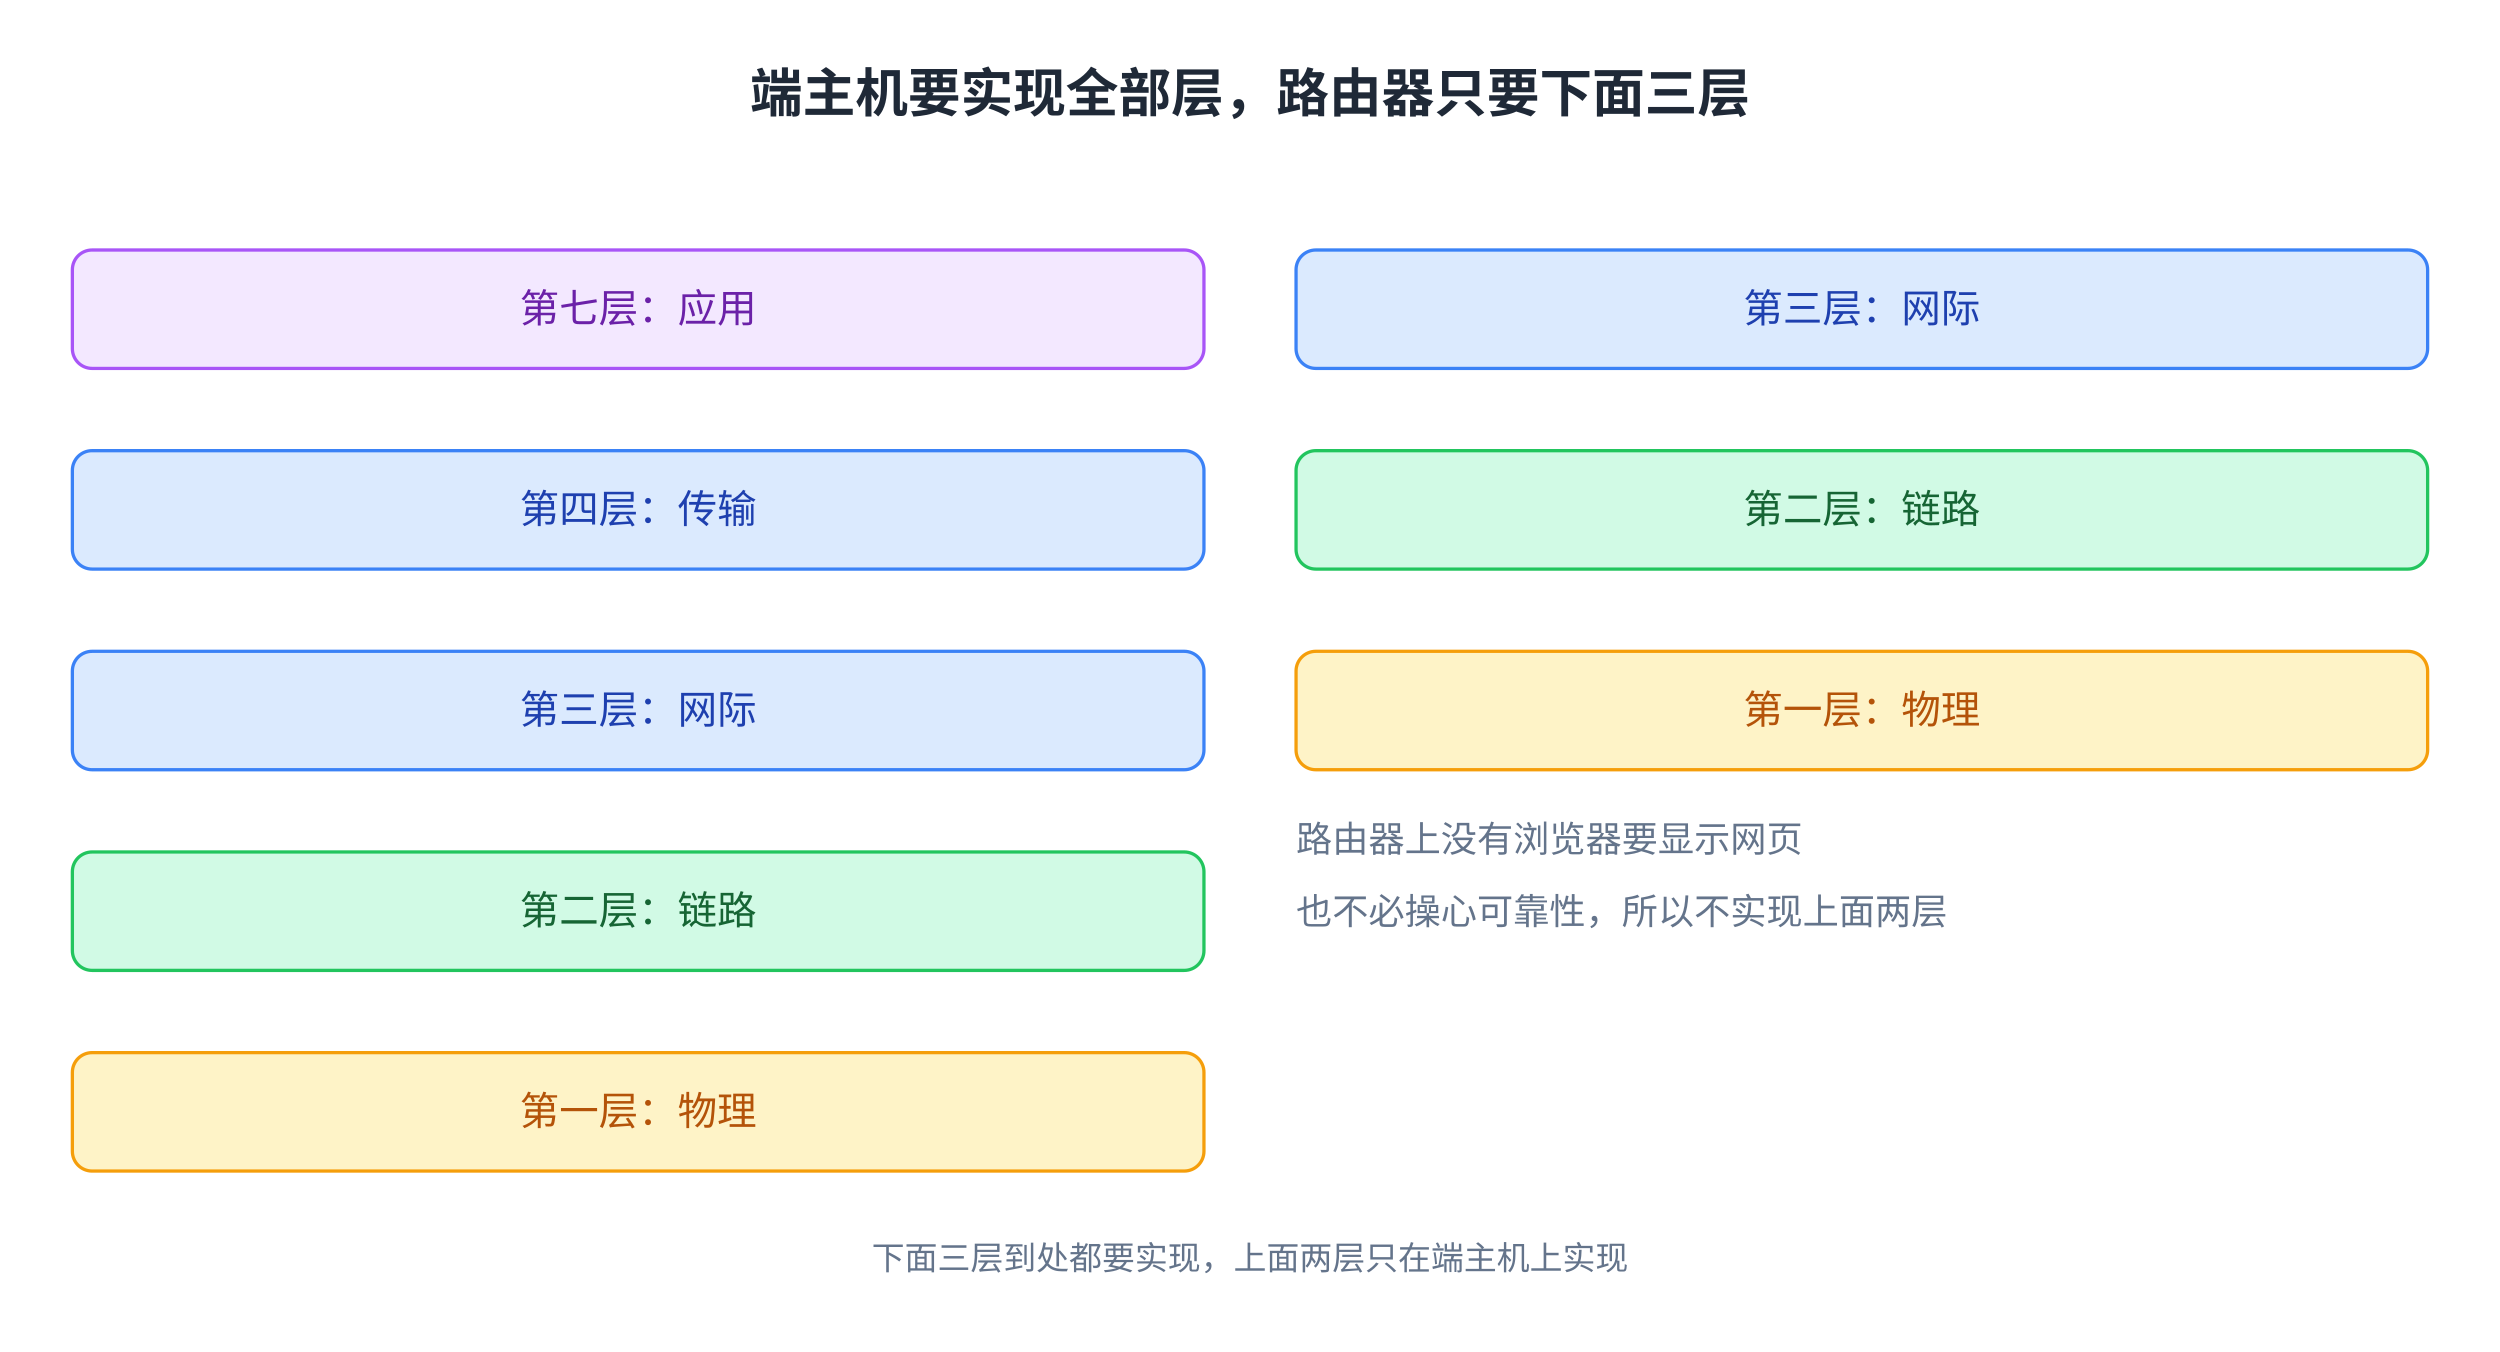
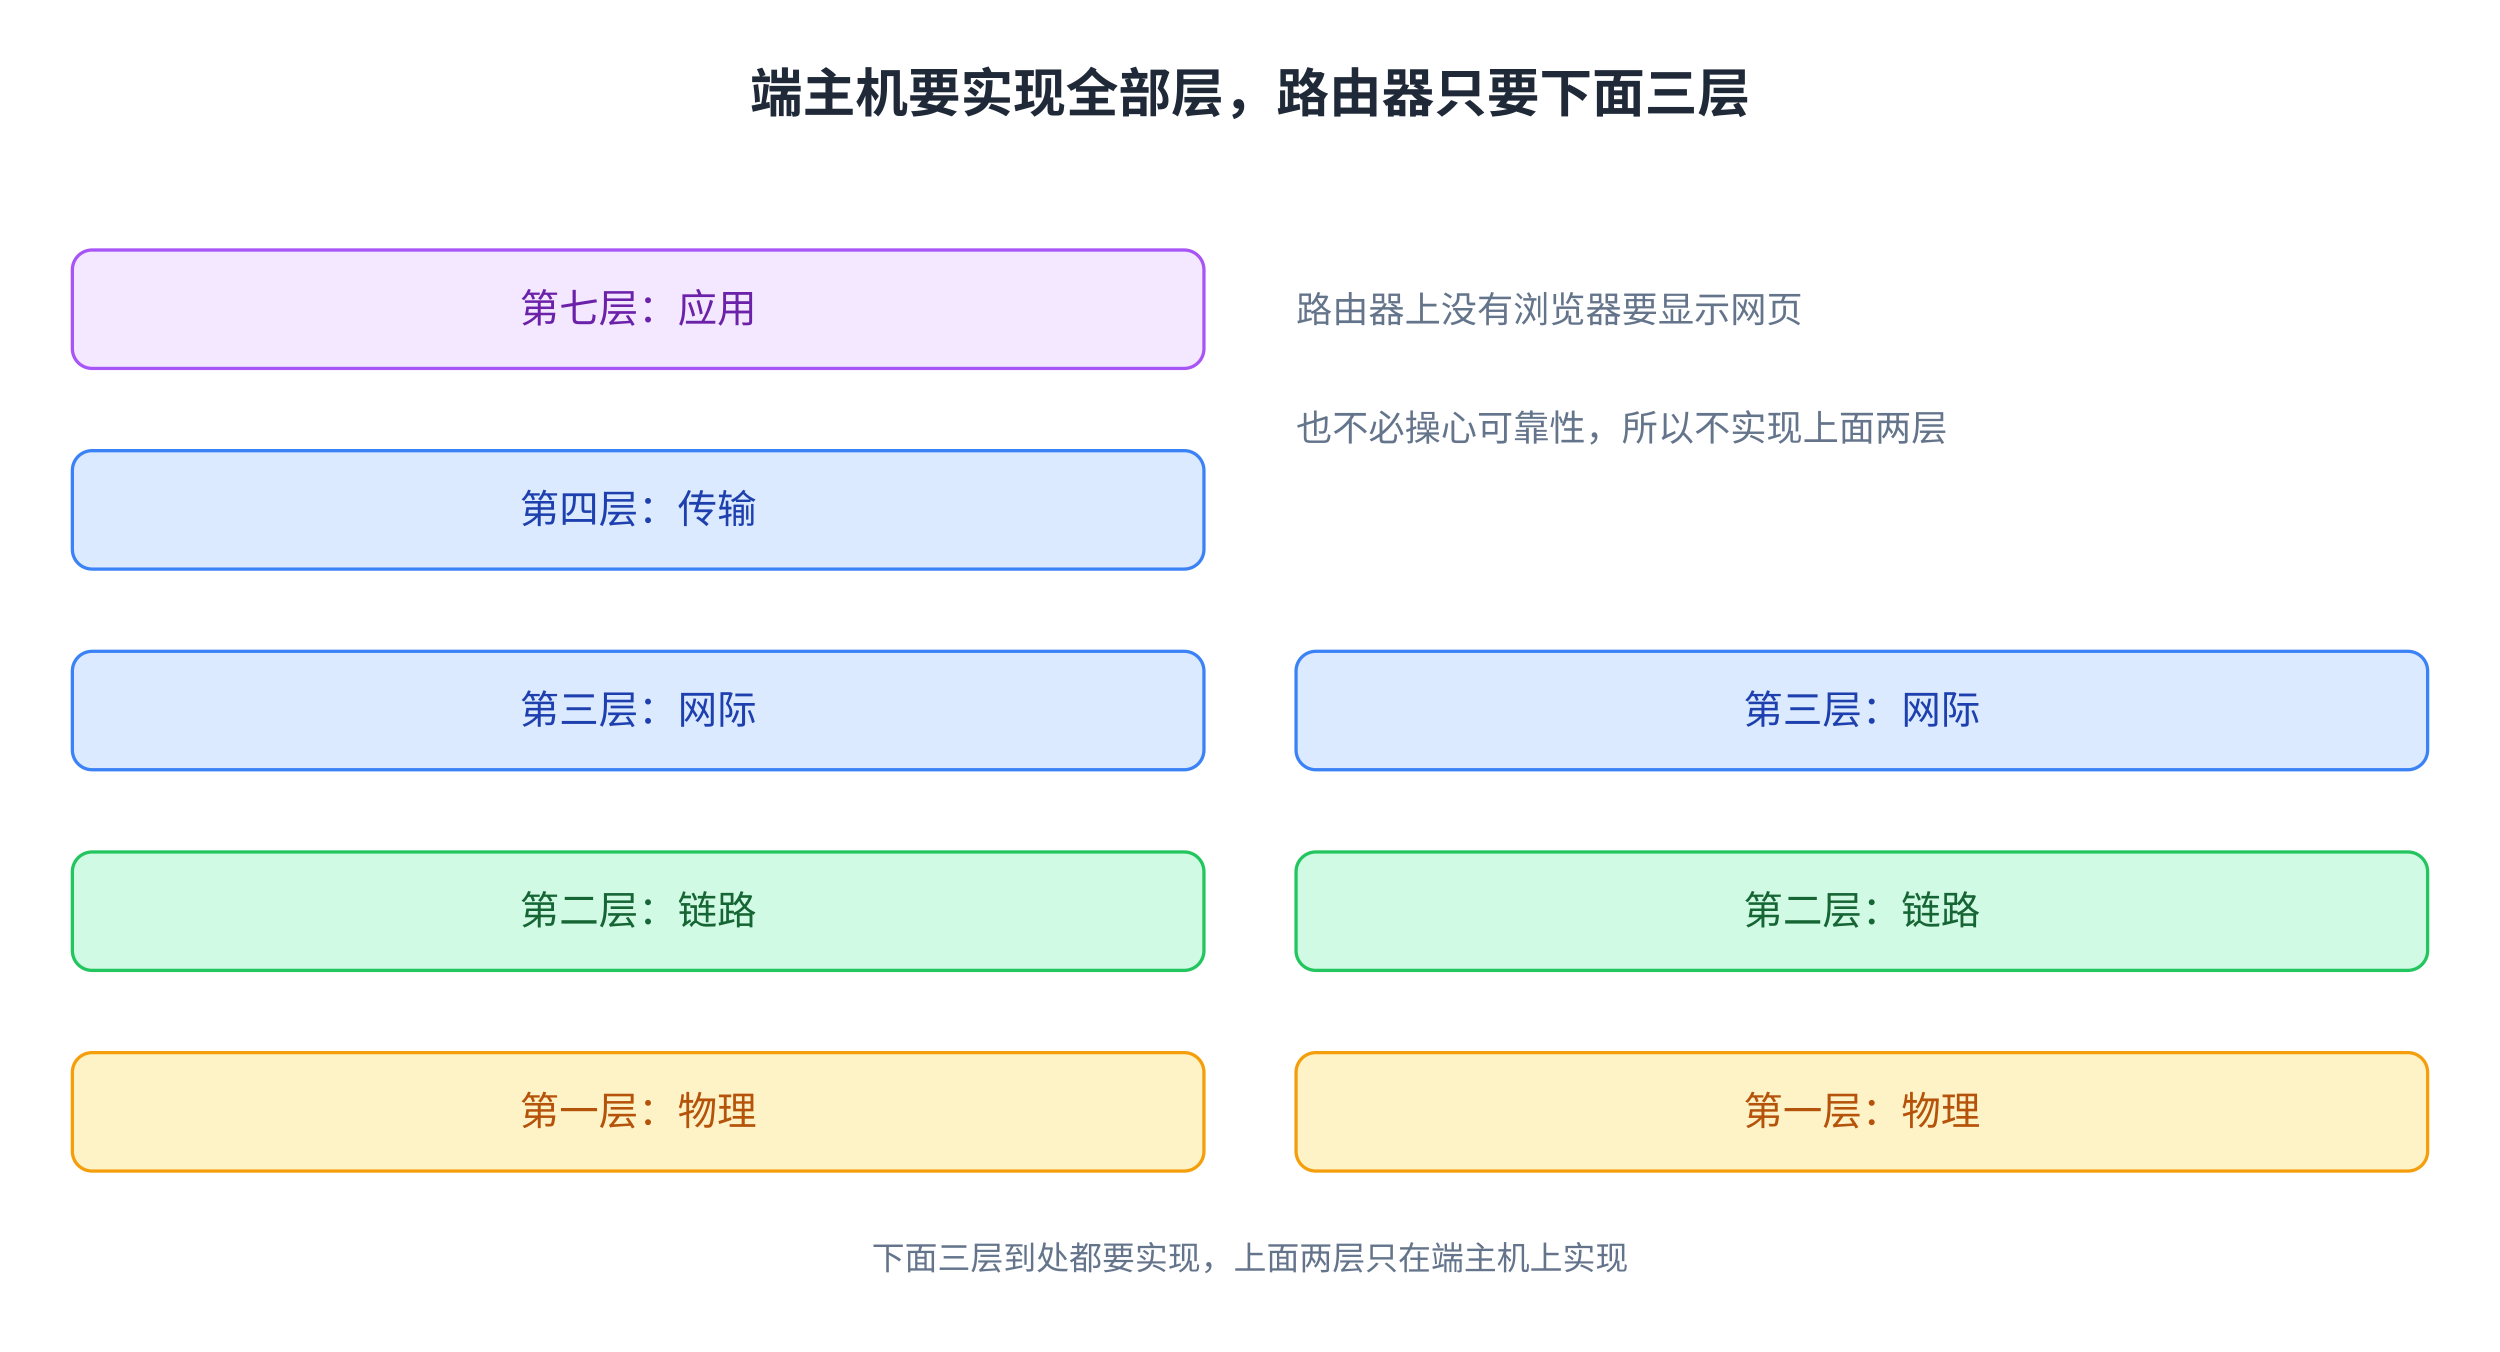
<svg xmlns="http://www.w3.org/2000/svg" viewBox="0 0 760 411" width="760" height="411" role="img" aria-labelledby="fig-headers-6-title fig-headers-6-desc">
  <defs>
    <style>
      text { font-family: 'PingFang SC', 'Microsoft YaHei', 'Noto Sans CJK SC', system-ui, sans-serif; }
    </style>
  </defs>
  <rect x="0" y="0" width="760" height="411" fill="#ffffff" />
  <text x="380" y="34" font-size="16" font-weight="600" fill="#1f2937" text-anchor="middle">端主机要实现全部层，路由器只要下面三层</text>
  <rect x="22" y="76" width="344" height="36" rx="6" fill="#f3e8ff" stroke="#a855f7" />
  <text x="194" y="98" font-size="12" fill="#6b21a8" text-anchor="middle">第七层：应用</text>
  <rect x="22" y="137" width="344" height="36" rx="6" fill="#dbeafe" stroke="#3b82f6" />
  <text x="194" y="159" font-size="12" fill="#1e40af" text-anchor="middle">第四层：传输</text>
-   <rect x="394" y="76" width="344" height="36" rx="6" fill="#dbeafe" stroke="#3b82f6" />
-   <text x="566" y="98" font-size="12" fill="#1e40af" text-anchor="middle">第三层：网际</text>
+   <text x="394" y="98" font-size="11" fill="#64748b">路由器上没有浏览器要显示网页</text>
+   <text x="394" y="134" font-size="11" fill="#64748b">也不必操心可靠性，所以不实现上面两层</text>
  <rect x="22" y="198" width="344" height="36" rx="6" fill="#dbeafe" stroke="#3b82f6" />
  <text x="194" y="220" font-size="12" fill="#1e40af" text-anchor="middle">第三层：网际</text>
-   <rect x="394" y="137" width="344" height="36" rx="6" fill="#d1fae5" stroke="#22c55e" />
-   <text x="566" y="159" font-size="12" fill="#166534" text-anchor="middle">第二层：链路</text>
+   <rect x="394" y="198" width="344" height="36" rx="6" fill="#dbeafe" stroke="#3b82f6" />
+   <text x="566" y="220" font-size="12" fill="#1e40af" text-anchor="middle">第三层：网际</text>
  <rect x="22" y="259" width="344" height="36" rx="6" fill="#d1fae5" stroke="#22c55e" />
  <text x="194" y="281" font-size="12" fill="#166534" text-anchor="middle">第二层：链路</text>
-   <rect x="394" y="198" width="344" height="36" rx="6" fill="#fef3c7" stroke="#f59e0b" />
-   <text x="566" y="220" font-size="12" fill="#b45309" text-anchor="middle">第一层：物理</text>
+   <rect x="394" y="259" width="344" height="36" rx="6" fill="#d1fae5" stroke="#22c55e" />
+   <text x="566" y="281" font-size="12" fill="#166534" text-anchor="middle">第二层：链路</text>
  <rect x="22" y="320" width="344" height="36" rx="6" fill="#fef3c7" stroke="#f59e0b" />
  <text x="194" y="342" font-size="12" fill="#b45309" text-anchor="middle">第一层：物理</text>
-   <text x="394" y="259" font-size="11" fill="#64748b">路由器上没有浏览器要显示网页</text>
-   <text x="394" y="281" font-size="11" fill="#64748b">也不必操心可靠性，所以不实现上面两层</text>
+   <rect x="394" y="320" width="344" height="36" rx="6" fill="#fef3c7" stroke="#f59e0b" />
+   <text x="566" y="342" font-size="12" fill="#b45309" text-anchor="middle">第一层：物理</text>
  <text x="380" y="386" font-size="10" fill="#64748b" text-anchor="middle">下面三层到处都要实现，上面两层只在端主机上实现</text>
</svg>
